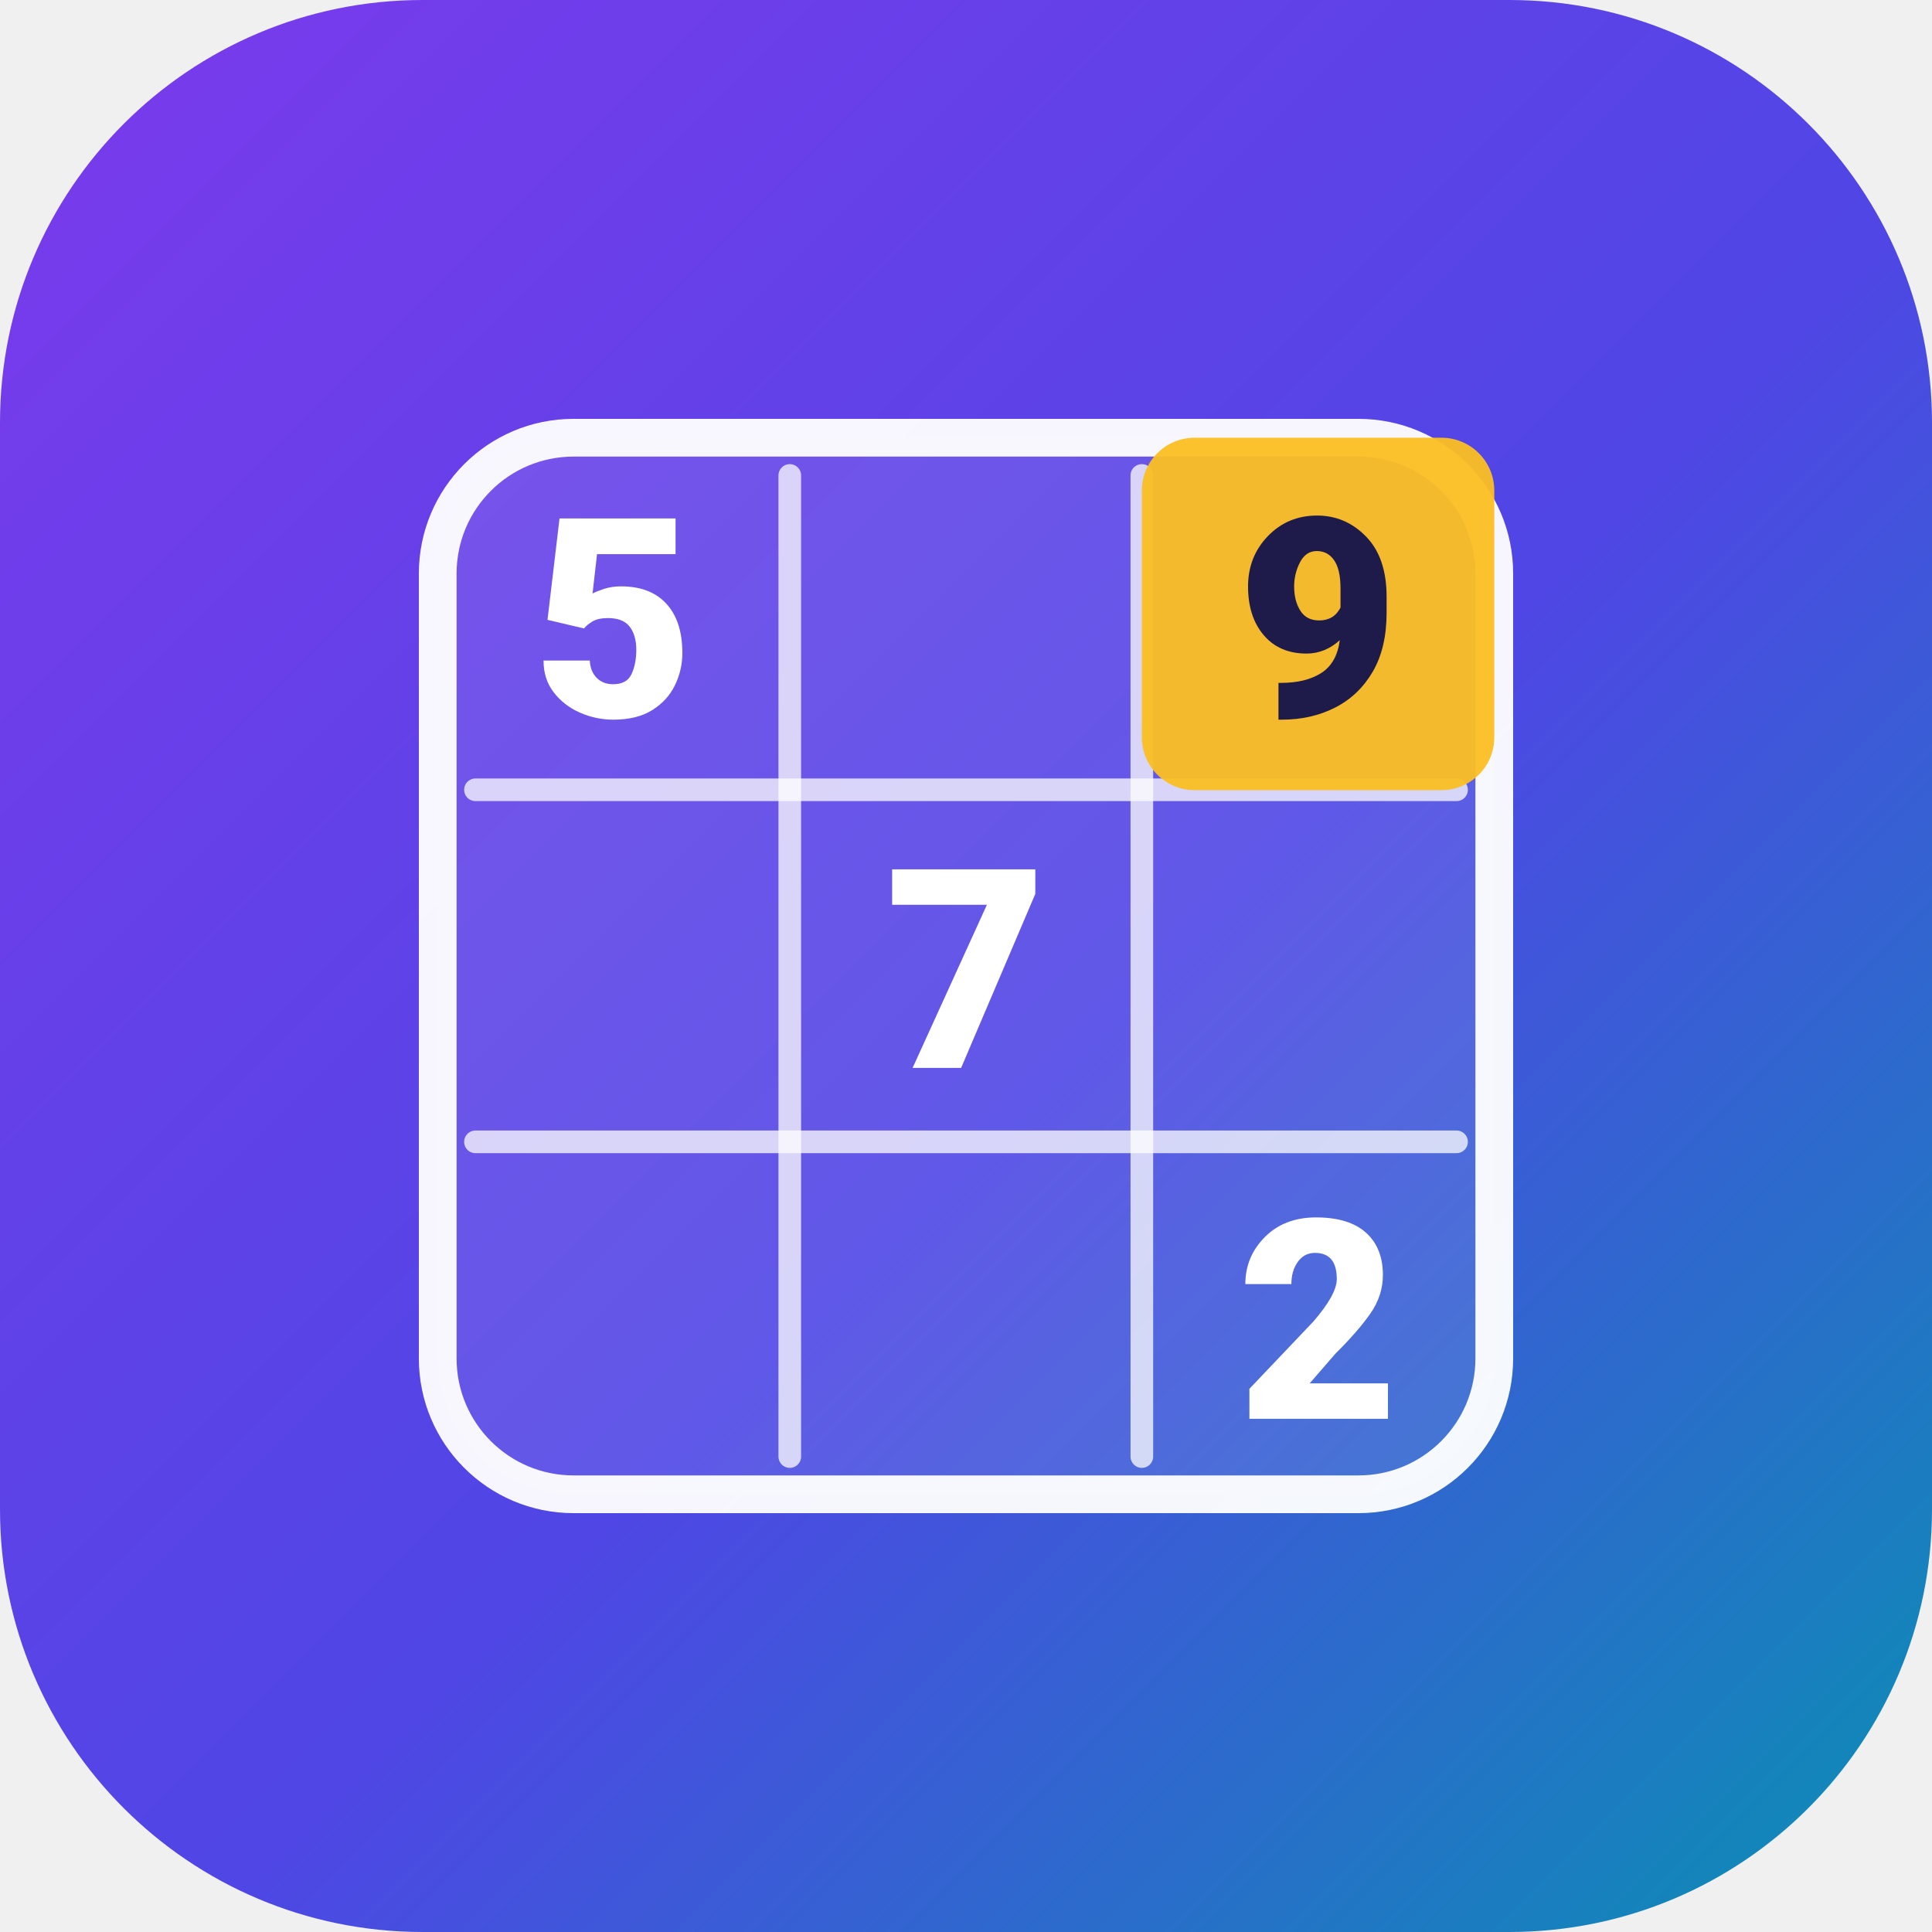
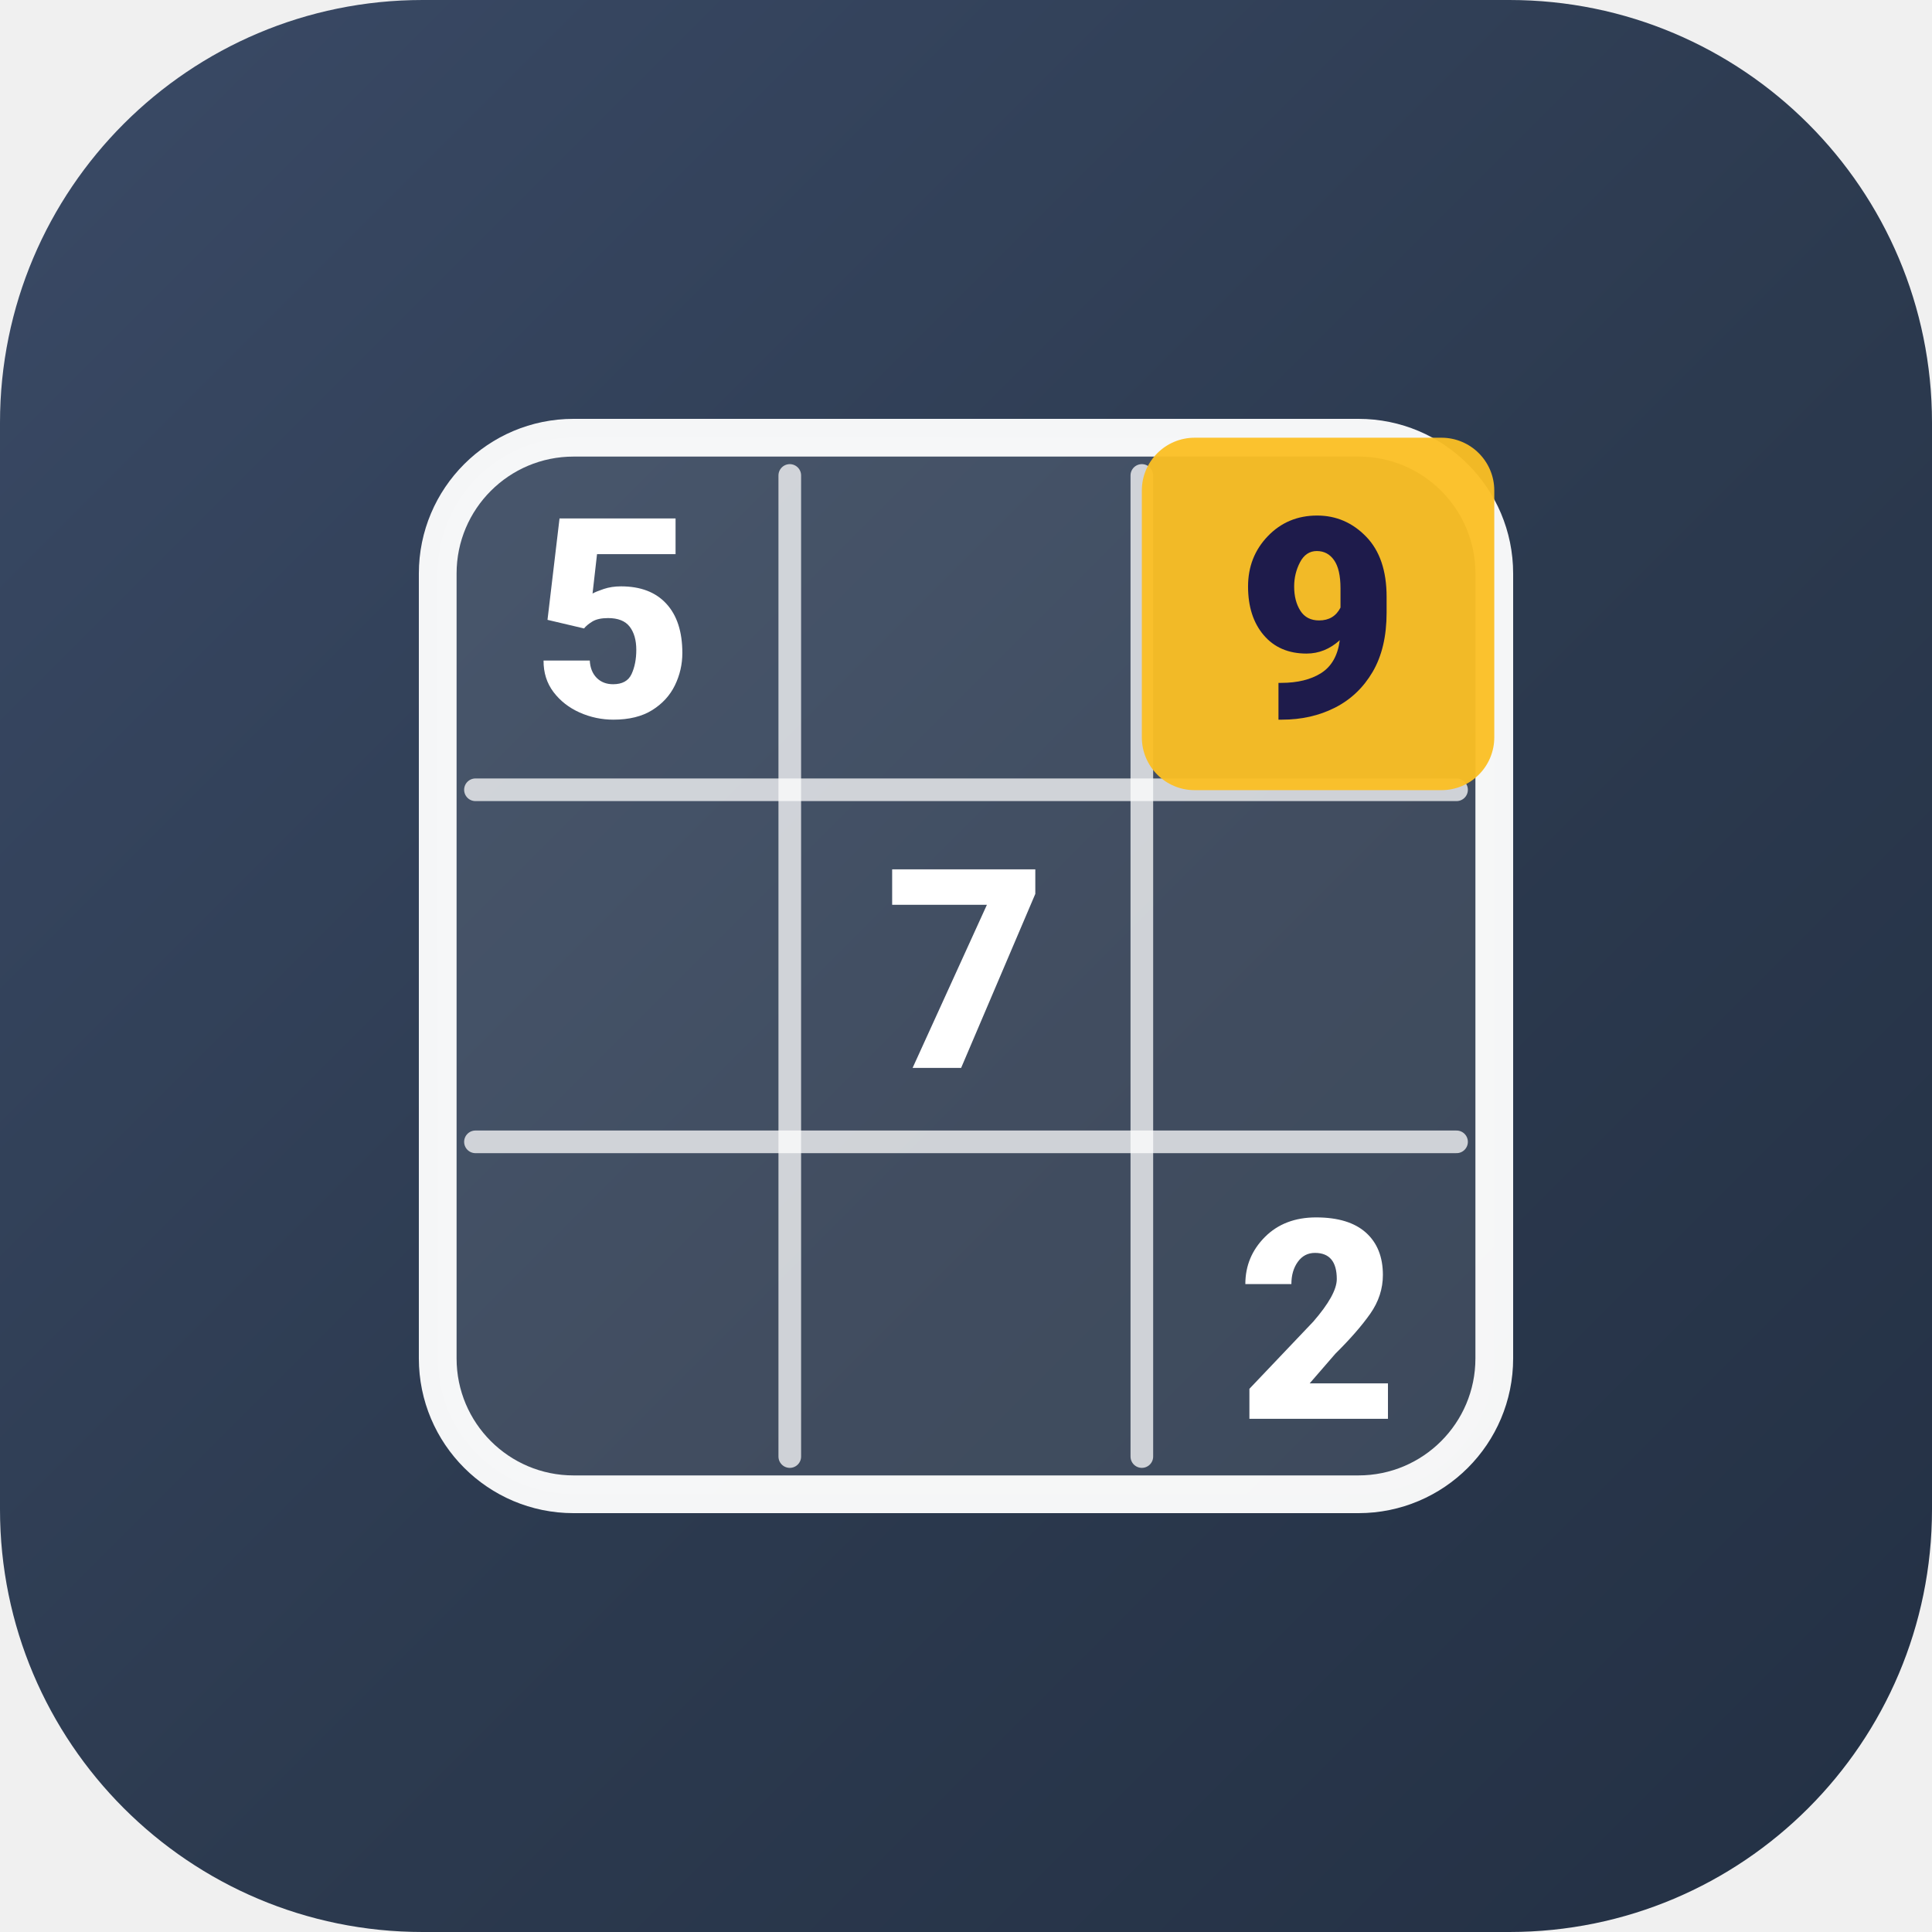
<svg xmlns="http://www.w3.org/2000/svg" viewBox="0 0 512 512" width="512" height="512" role="img" aria-label="Sudoku 2026">
  <defs>
    <linearGradient id="bg" x1="0" y1="0" x2="1" y2="1">
-       <stop offset="0" stop-color="#7c3aed" />
-       <stop offset="0.55" stop-color="#4f46e5" />
-       <stop offset="1" stop-color="#0891b2" />
+       <stop offset="0" stop-color="#3a4a66" />
+       <stop offset="0.55" stop-color="#2c3a4f" />
+       <stop offset="1" stop-color="#233044" />
    </linearGradient>
  </defs>
  <rect width="512" height="512" rx="112" fill="url(#bg)" />
  <rect x="116" y="116" width="280" height="280" rx="36" fill="#ffffff" fill-opacity="0.10" stroke="#ffffff" stroke-opacity="0.95" stroke-width="10" />
  <g stroke="#ffffff" stroke-opacity="0.75" stroke-width="6" stroke-linecap="round">
    <line x1="209.3" y1="126" x2="209.3" y2="386" />
    <line x1="302.6" y1="126" x2="302.6" y2="386" />
    <line x1="126" y1="209.3" x2="386" y2="209.3" />
    <line x1="126" y1="302.6" x2="386" y2="302.6" />
  </g>
  <rect x="302.6" y="116" width="93.4" height="93.4" rx="14" fill="#fbbf24" fill-opacity="0.95" />
  <g fill="#ffffff" font-family="system-ui, -apple-system, Segoe UI, Roboto, sans-serif" font-weight="800" text-anchor="middle">
    <text x="162.6" y="190" font-size="74">5</text>
    <text x="256" y="283" font-size="74">7</text>
    <text x="349.3" y="376" font-size="74">2</text>
  </g>
  <text x="349.3" y="190" font-size="74" fill="#1e1b4b" font-family="system-ui, -apple-system, Segoe UI, Roboto, sans-serif" font-weight="800" text-anchor="middle">9</text>
</svg>
